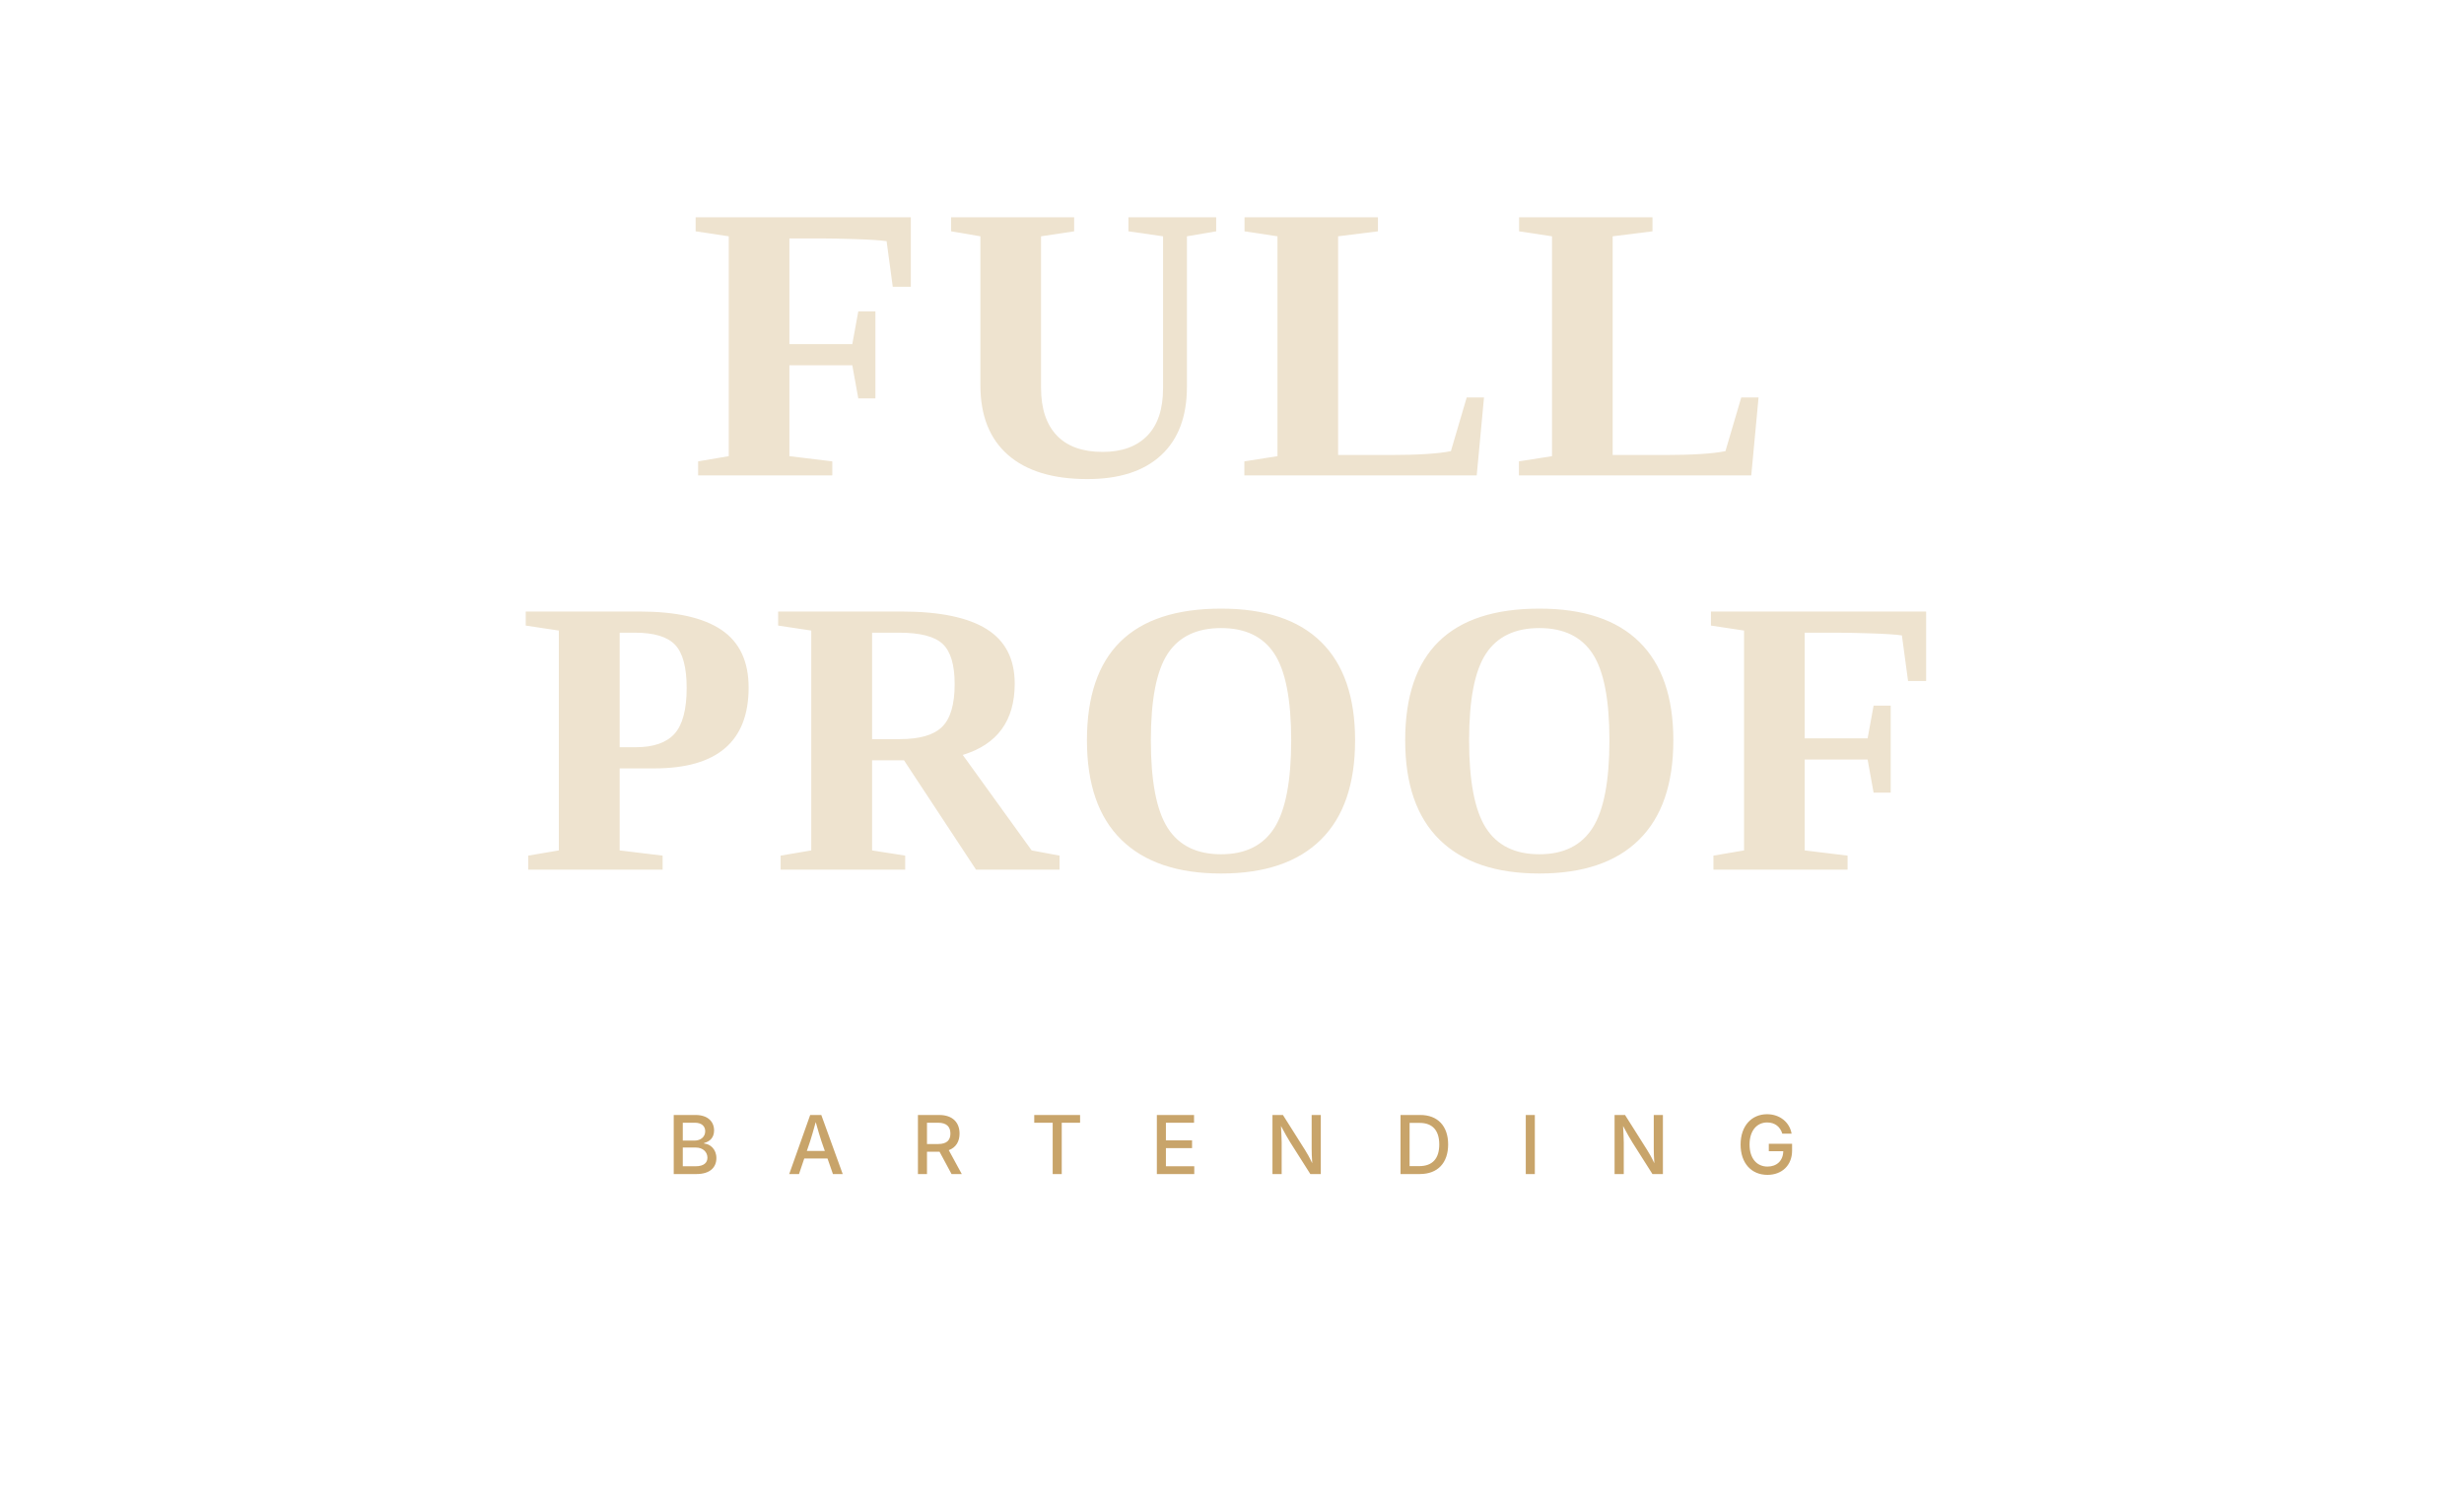
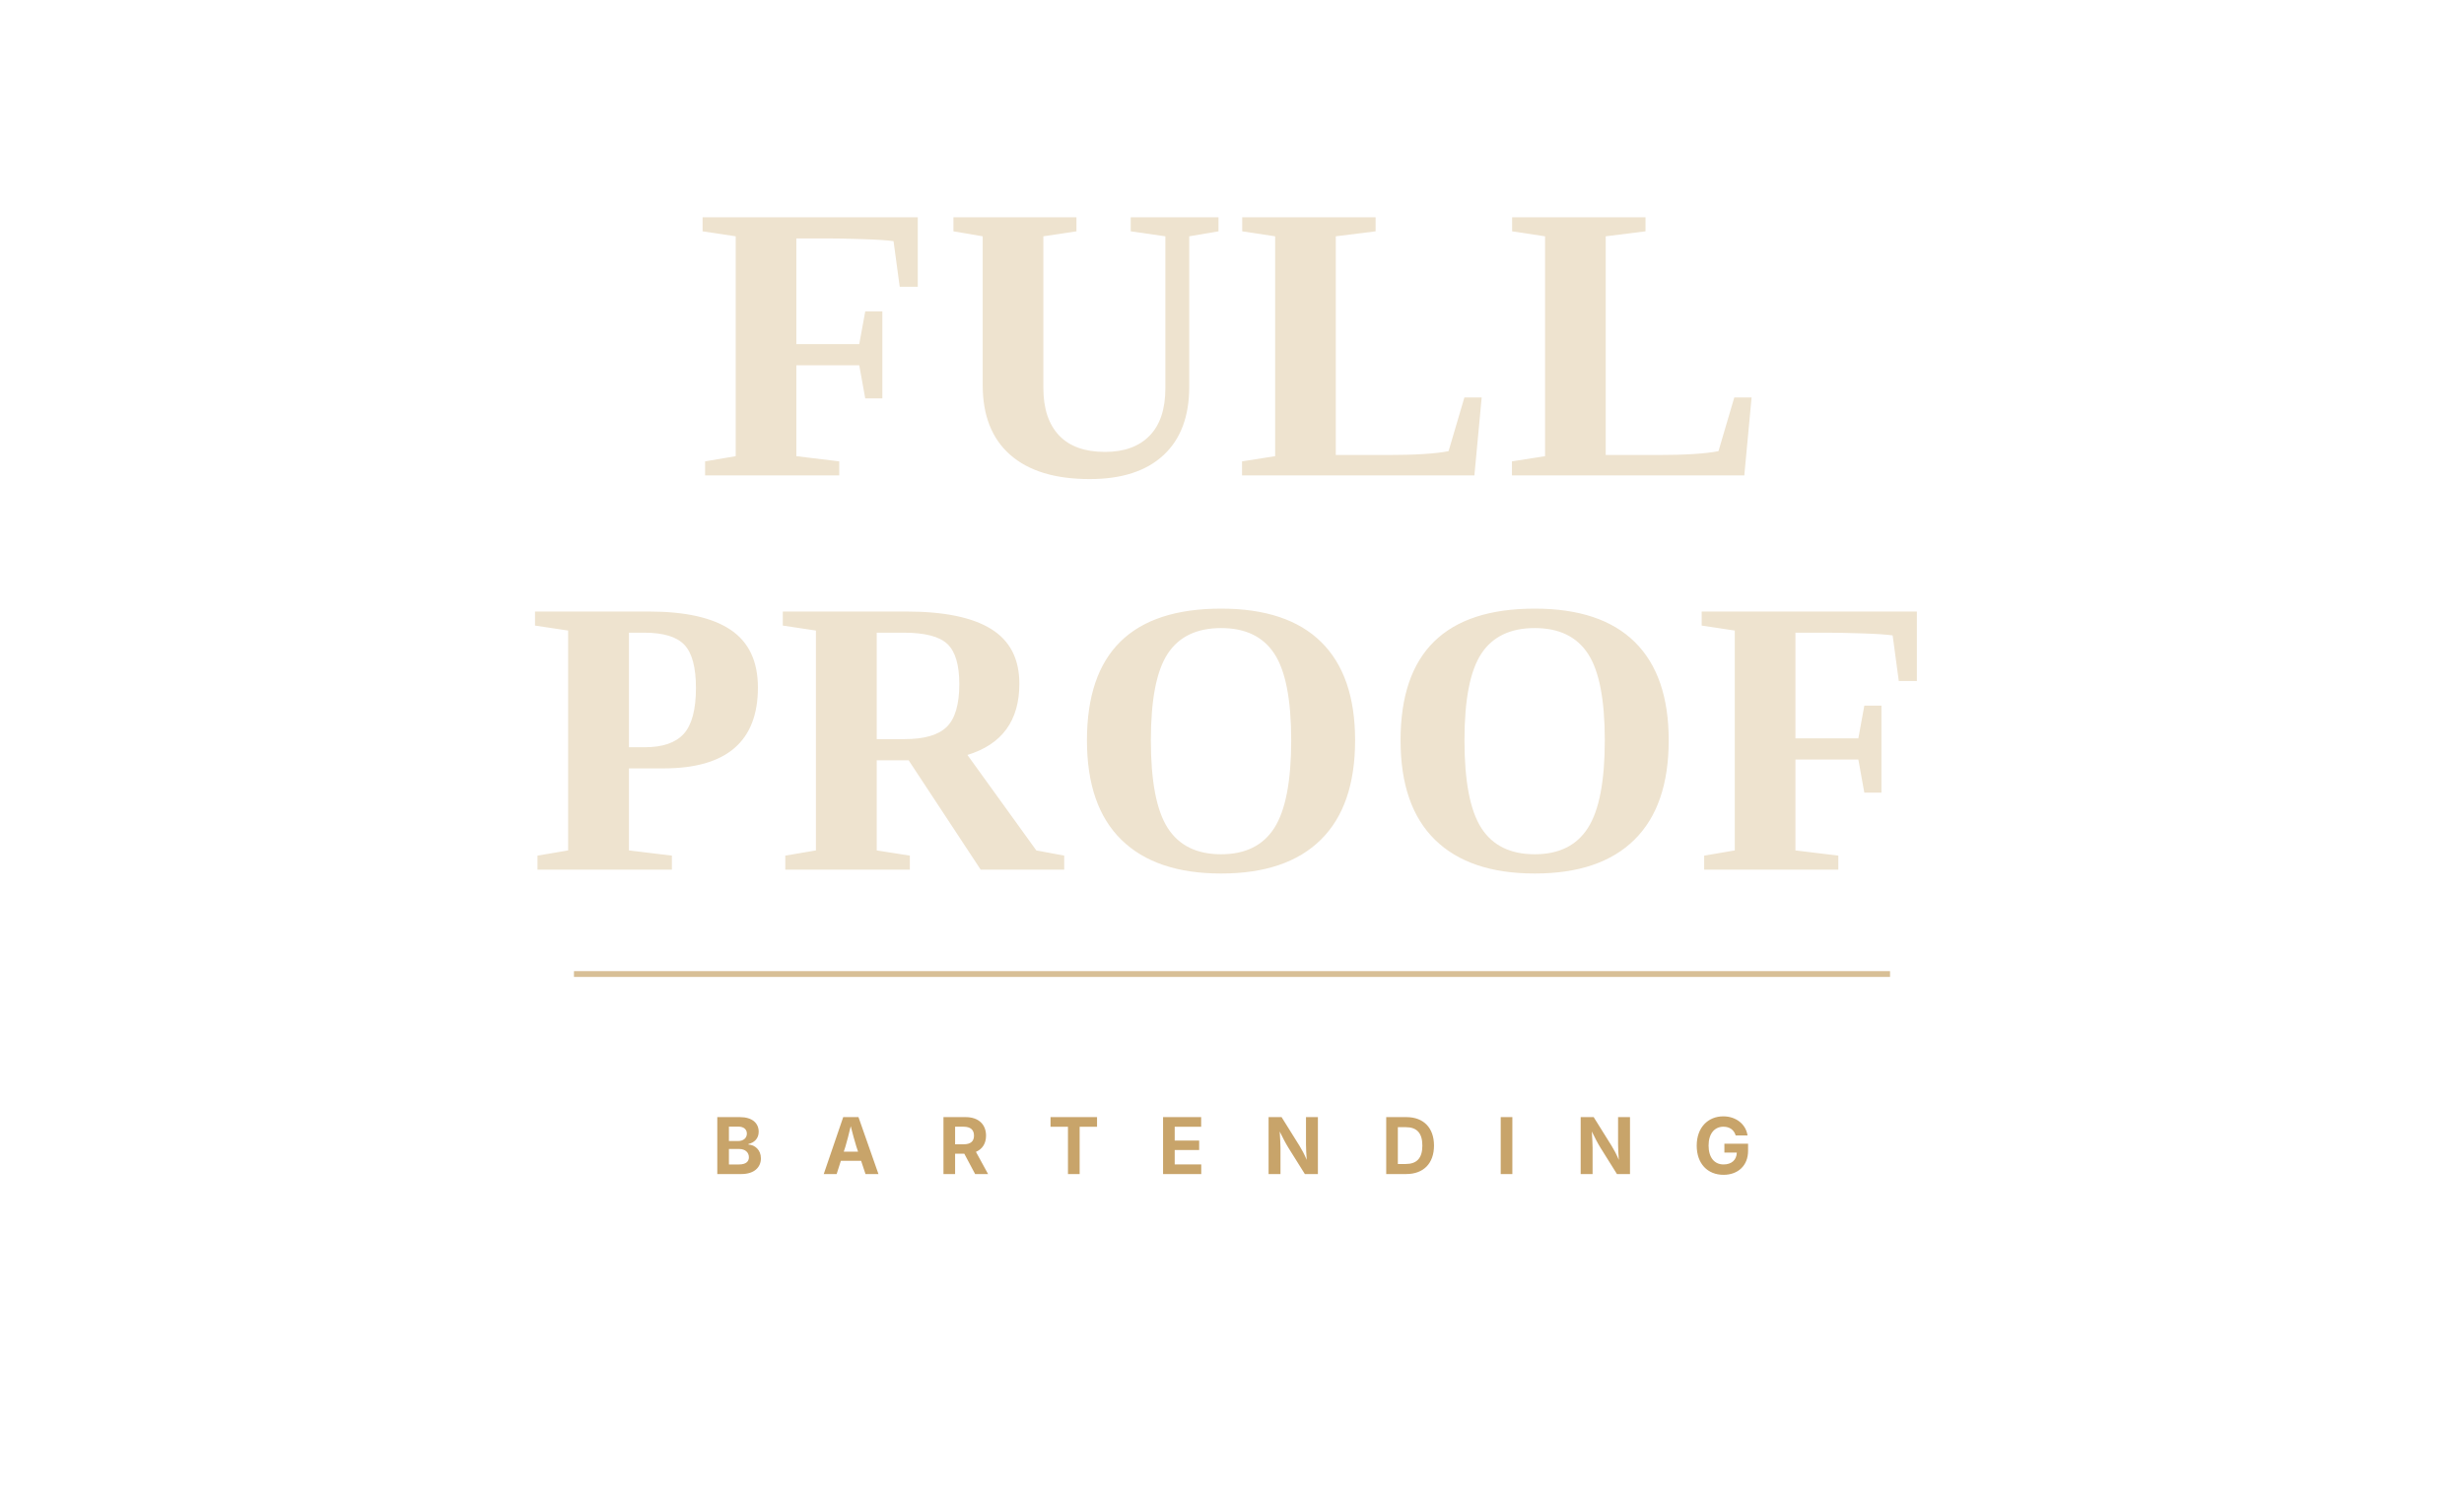
<svg xmlns="http://www.w3.org/2000/svg" viewBox="0 0 850 520" role="img" aria-labelledby="title desc">
  <rect width="850" height="520" fill="none" />
-   <text x="425" y="164" text-anchor="middle" fill="#EEE3CF" font-family="Playfair Display, Didot, Bodoni 72, Georgia, serif" font-size="136" font-weight="800" letter-spacing="4">
+   <text x="425" y="164" text-anchor="middle" fill="#EEE3CF" font-family="Playfair Display, Didot, Bodoni 72, Georgia, serif" font-size="136" font-weight="800" letter-spacing="2.4">
    FULL
  </text>
-   <text x="425" y="300" text-anchor="middle" fill="#EEE3CF" font-family="Playfair Display, Didot, Bodoni 72, Georgia, serif" font-size="136" font-weight="800" letter-spacing="4">
+   <text x="425" y="300" text-anchor="middle" fill="#EEE3CF" font-family="Playfair Display, Didot, Bodoni 72, Georgia, serif" font-size="136" font-weight="800" letter-spacing="2.4">
    PROOF
  </text>
-   <text x="425" y="405" text-anchor="middle" fill="#C8A46A" font-family="Montserrat, Inter, Helvetica, Arial, sans-serif" font-size="28" font-weight="500" letter-spacing="23">
+   <path d="M198 336 H652" stroke="#C8A46A" stroke-width="2" opacity="0.7" />
+   <text x="425" y="405" text-anchor="middle" fill="#C8A46A" font-family="Montserrat, Inter, Helvetica, Arial, sans-serif" font-size="27" font-weight="700" letter-spacing="20">
    BARTENDING
  </text>
</svg>
